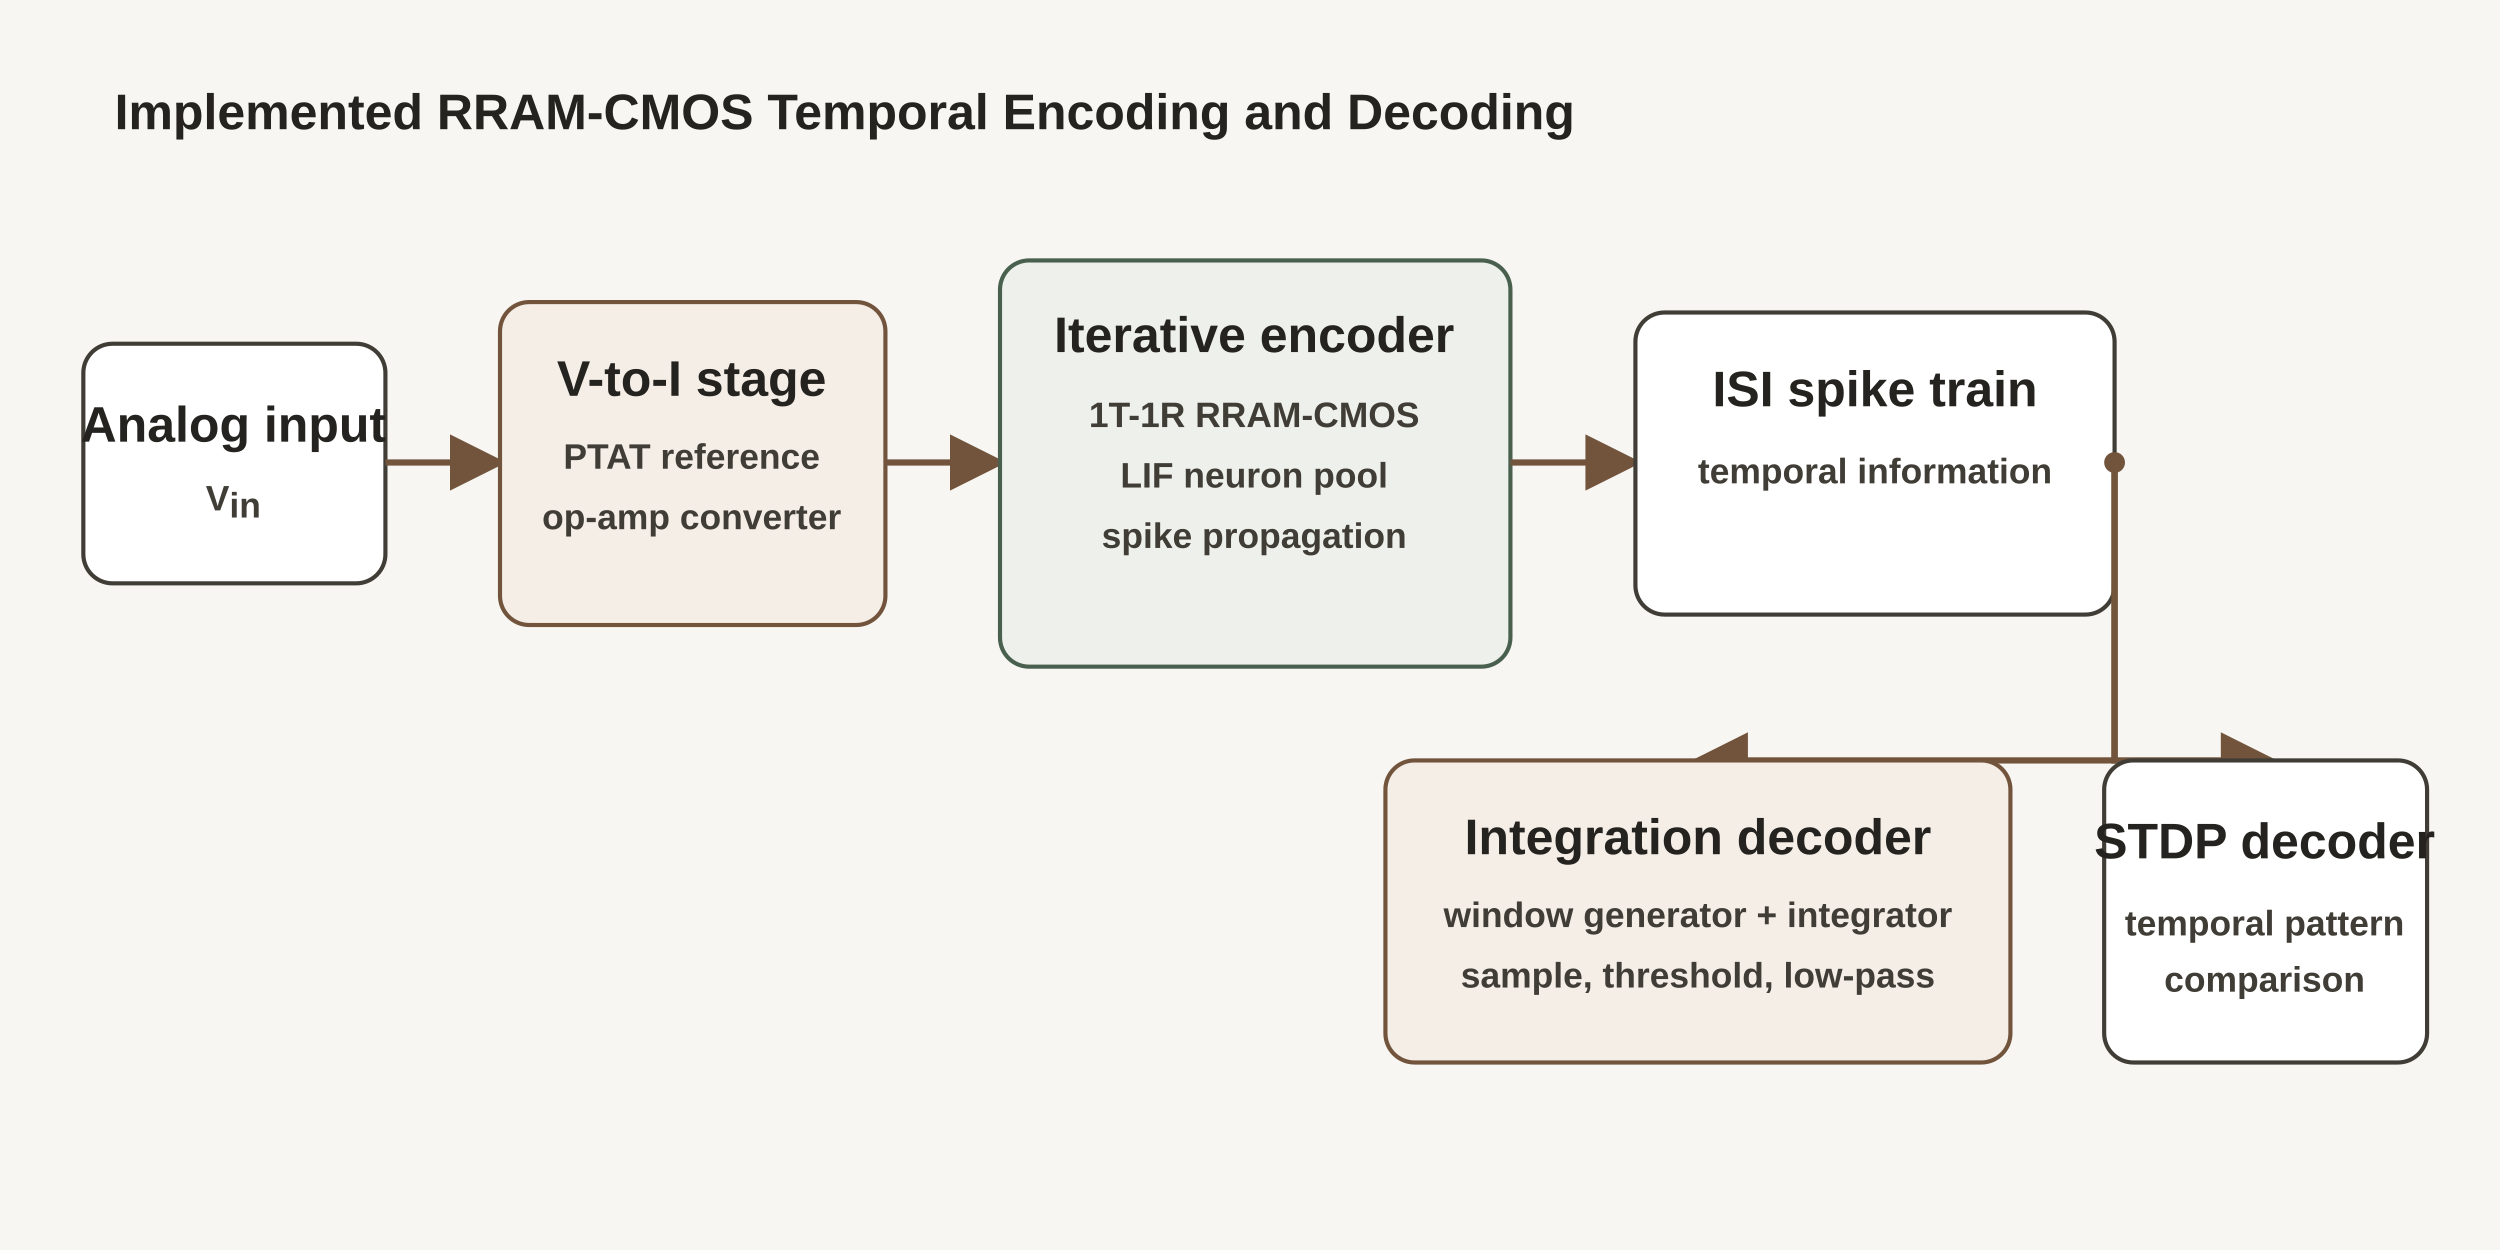
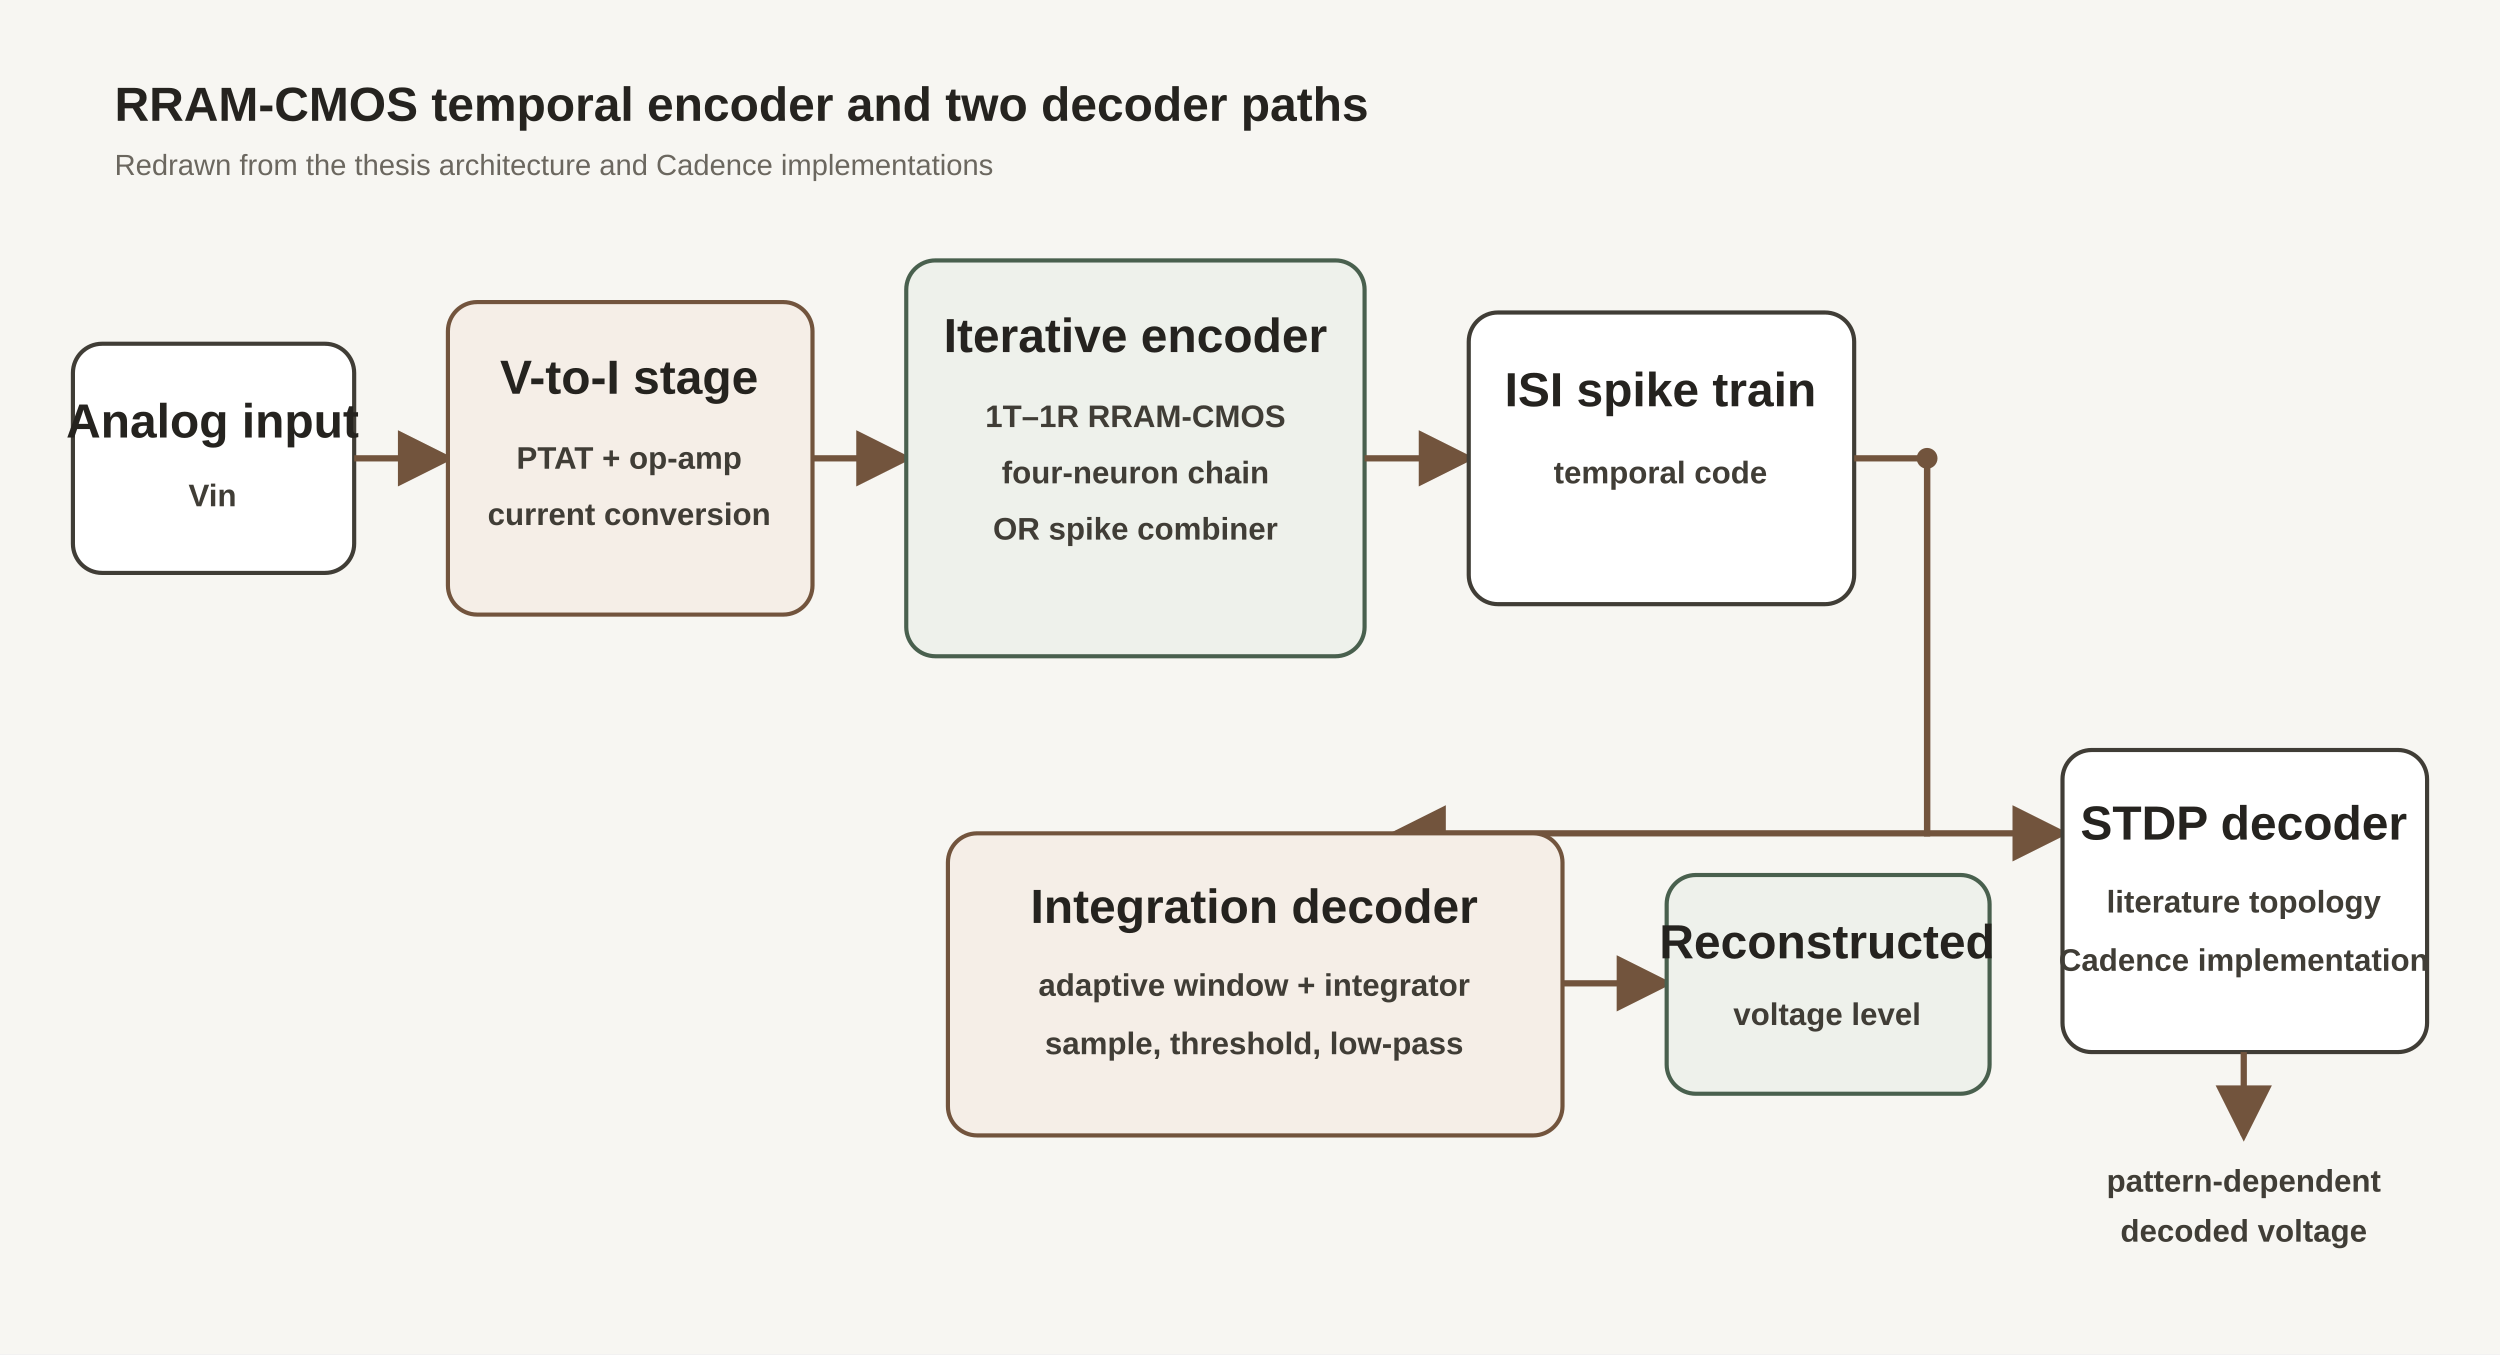
- <svg xmlns="http://www.w3.org/2000/svg" width="1200" height="600" viewBox="0 0 1200 600" role="img" aria-labelledby="t d">
+ <svg xmlns="http://www.w3.org/2000/svg" width="1200" height="650" viewBox="0 0 1200 650" role="img" aria-labelledby="t d">
  <defs>
    <marker id="a" markerWidth="9" markerHeight="9" refX="8" refY="4.5" orient="auto">
      <path d="M0 0L9 4.5 0 9Z" fill="#72543d" />
    </marker>
-     <style>.b{fill:#fff;stroke:#403d36;stroke-width:2}.g{fill:#eef1eb;stroke:#49604e;stroke-width:2}.w{fill:#f5eee7;stroke:#72543d;stroke-width:2}.h{font:700 24px Arial;fill:#25231f}.s{font:600 17px Arial;fill:#403d36}.x{stroke:#72543d;stroke-width:3;fill:none;marker-end:url(#a)}</style>
+     <style>.b{fill:#fff;stroke:#403d36;stroke-width:2}.g{fill:#eef1eb;stroke:#49604e;stroke-width:2}.w{fill:#f5eee7;stroke:#72543d;stroke-width:2}.h{font:700 23px Arial;fill:#25231f}.s{font:600 15px Arial;fill:#403d36}.n{font:500 14px Arial;fill:#6b675f}.x{stroke:#72543d;stroke-width:3;fill:none;marker-end:url(#a)}</style>
  </defs>
-   <rect width="1200" height="600" fill="#f7f6f2" />
-   <text x="55" y="62" class="h">Implemented RRAM-CMOS Temporal Encoding and Decoding</text>
-   <g transform="translate(40 165)">
-     <rect class="b" width="145" height="115" rx="14" />
-     <text class="h" x="72" y="47" text-anchor="middle">Analog input</text>
-     <text class="s" x="72" y="80" text-anchor="middle">V<tspan baseline-shift="sub">in</tspan>
-     </text>
+   <rect width="1200" height="650" fill="#f7f6f2" />
+   <text x="55" y="58" class="h">RRAM-CMOS temporal encoder and two decoder paths</text>
+   <text x="55" y="84" class="n">Redrawn from the thesis architecture and Cadence implementations</text>
+   <g transform="translate(35 165)">
+     <rect class="b" width="135" height="110" rx="14" />
+     <text class="h" x="67" y="45" text-anchor="middle">Analog input</text>
+     <text class="s" x="67" y="78" text-anchor="middle">Vin</text>
  </g>
-   <path class="x" d="M185 222H240" />
-   <g transform="translate(240 145)">
-     <rect class="w" width="185" height="155" rx="14" />
-     <text class="h" x="92" y="45" text-anchor="middle">V-to-I stage</text>
-     <text class="s" x="92" y="80" text-anchor="middle">PTAT reference</text>
-     <text class="s" x="92" y="109" text-anchor="middle">op-amp converter</text>
+   <path class="x" d="M170 220H215" />
+   <g transform="translate(215 145)">
+     <rect class="w" width="175" height="150" rx="14" />
+     <text class="h" x="87" y="44" text-anchor="middle">V-to-I stage</text>
+     <text class="s" x="87" y="80" text-anchor="middle">PTAT + op-amp</text>
+     <text class="s" x="87" y="107" text-anchor="middle">current conversion</text>
  </g>
-   <path class="x" d="M425 222H480" />
-   <g transform="translate(480 125)">
-     <rect class="g" width="245" height="195" rx="14" />
-     <text class="h" x="122" y="44" text-anchor="middle">Iterative encoder</text>
-     <text class="s" x="122" y="80" text-anchor="middle">1T-1R RRAM-CMOS</text>
-     <text class="s" x="122" y="109" text-anchor="middle">LIF neuron pool</text>
-     <text class="s" x="122" y="138" text-anchor="middle">spike propagation</text>
+   <path class="x" d="M390 220H435" />
+   <g transform="translate(435 125)">
+     <rect class="g" width="220" height="190" rx="14" />
+     <text class="h" x="110" y="44" text-anchor="middle">Iterative encoder</text>
+     <text class="s" x="110" y="80" text-anchor="middle">1T–1R RRAM-CMOS</text>
+     <text class="s" x="110" y="107" text-anchor="middle">four-neuron chain</text>
+     <text class="s" x="110" y="134" text-anchor="middle">OR spike combiner</text>
  </g>
-   <path class="x" d="M725 222H785" />
-   <g transform="translate(785 150)">
-     <rect class="b" width="230" height="145" rx="14" />
-     <text class="h" x="115" y="45" text-anchor="middle">ISI spike train</text>
-     <text class="s" x="115" y="82" text-anchor="middle">temporal information</text>
+   <path class="x" d="M655 220H705" />
+   <g transform="translate(705 150)">
+     <rect class="b" width="185" height="140" rx="14" />
+     <text class="h" x="92" y="45" text-anchor="middle">ISI spike train</text>
+     <text class="s" x="92" y="82" text-anchor="middle">temporal code</text>
  </g>
-   <circle cx="1015" cy="222" r="5" fill="#72543d" />
-   <path class="x" d="M1015 222V365H815" />
-   <path class="x" d="M1015 222V365H1090" />
-   <g transform="translate(665 365)">
-     <rect class="w" width="300" height="145" rx="14" />
-     <text class="h" x="150" y="45" text-anchor="middle">Integration decoder</text>
-     <text class="s" x="150" y="80" text-anchor="middle">window generator + integrator</text>
-     <text class="s" x="150" y="109" text-anchor="middle">sample, threshold, low-pass</text>
+   <circle cx="925" cy="220" r="5" fill="#72543d" />
+   <path class="x" d="M890 220H925V400H670" />
+   <path class="x" d="M925 220V400H990" />
+   <g transform="translate(455 400)">
+     <rect class="w" width="295" height="145" rx="14" />
+     <text class="h" x="147" y="43" text-anchor="middle">Integration decoder</text>
+     <text class="s" x="147" y="78" text-anchor="middle">adaptive window + integrator</text>
+     <text class="s" x="147" y="106" text-anchor="middle">sample, threshold, low-pass</text>
  </g>
-   <g transform="translate(1010 365)">
-     <rect class="b" width="155" height="145" rx="14" />
-     <text class="h" x="77" y="47" text-anchor="middle">STDP decoder</text>
-     <text class="s" x="77" y="84" text-anchor="middle">temporal pattern</text>
-     <text class="s" x="77" y="111" text-anchor="middle">comparison</text>
+   <path class="x" d="M750 472H800" />
+   <g transform="translate(800 420)">
+     <rect class="g" width="155" height="105" rx="14" />
+     <text class="h" x="77" y="40" text-anchor="middle">Reconstructed</text>
+     <text class="s" x="77" y="72" text-anchor="middle">voltage level</text>
  </g>
+   <g transform="translate(990 360)">
+     <rect class="b" width="175" height="145" rx="14" />
+     <text class="h" x="87" y="43" text-anchor="middle">STDP decoder</text>
+     <text class="s" x="87" y="78" text-anchor="middle">literature topology</text>
+     <text class="s" x="87" y="106" text-anchor="middle">Cadence implementation</text>
+   </g>
+   <path class="x" d="M1077 505V545" />
+   <text x="1077" y="572" class="s" text-anchor="middle">pattern-dependent</text>
+   <text x="1077" y="596" class="s" text-anchor="middle">decoded voltage</text>
</svg>
